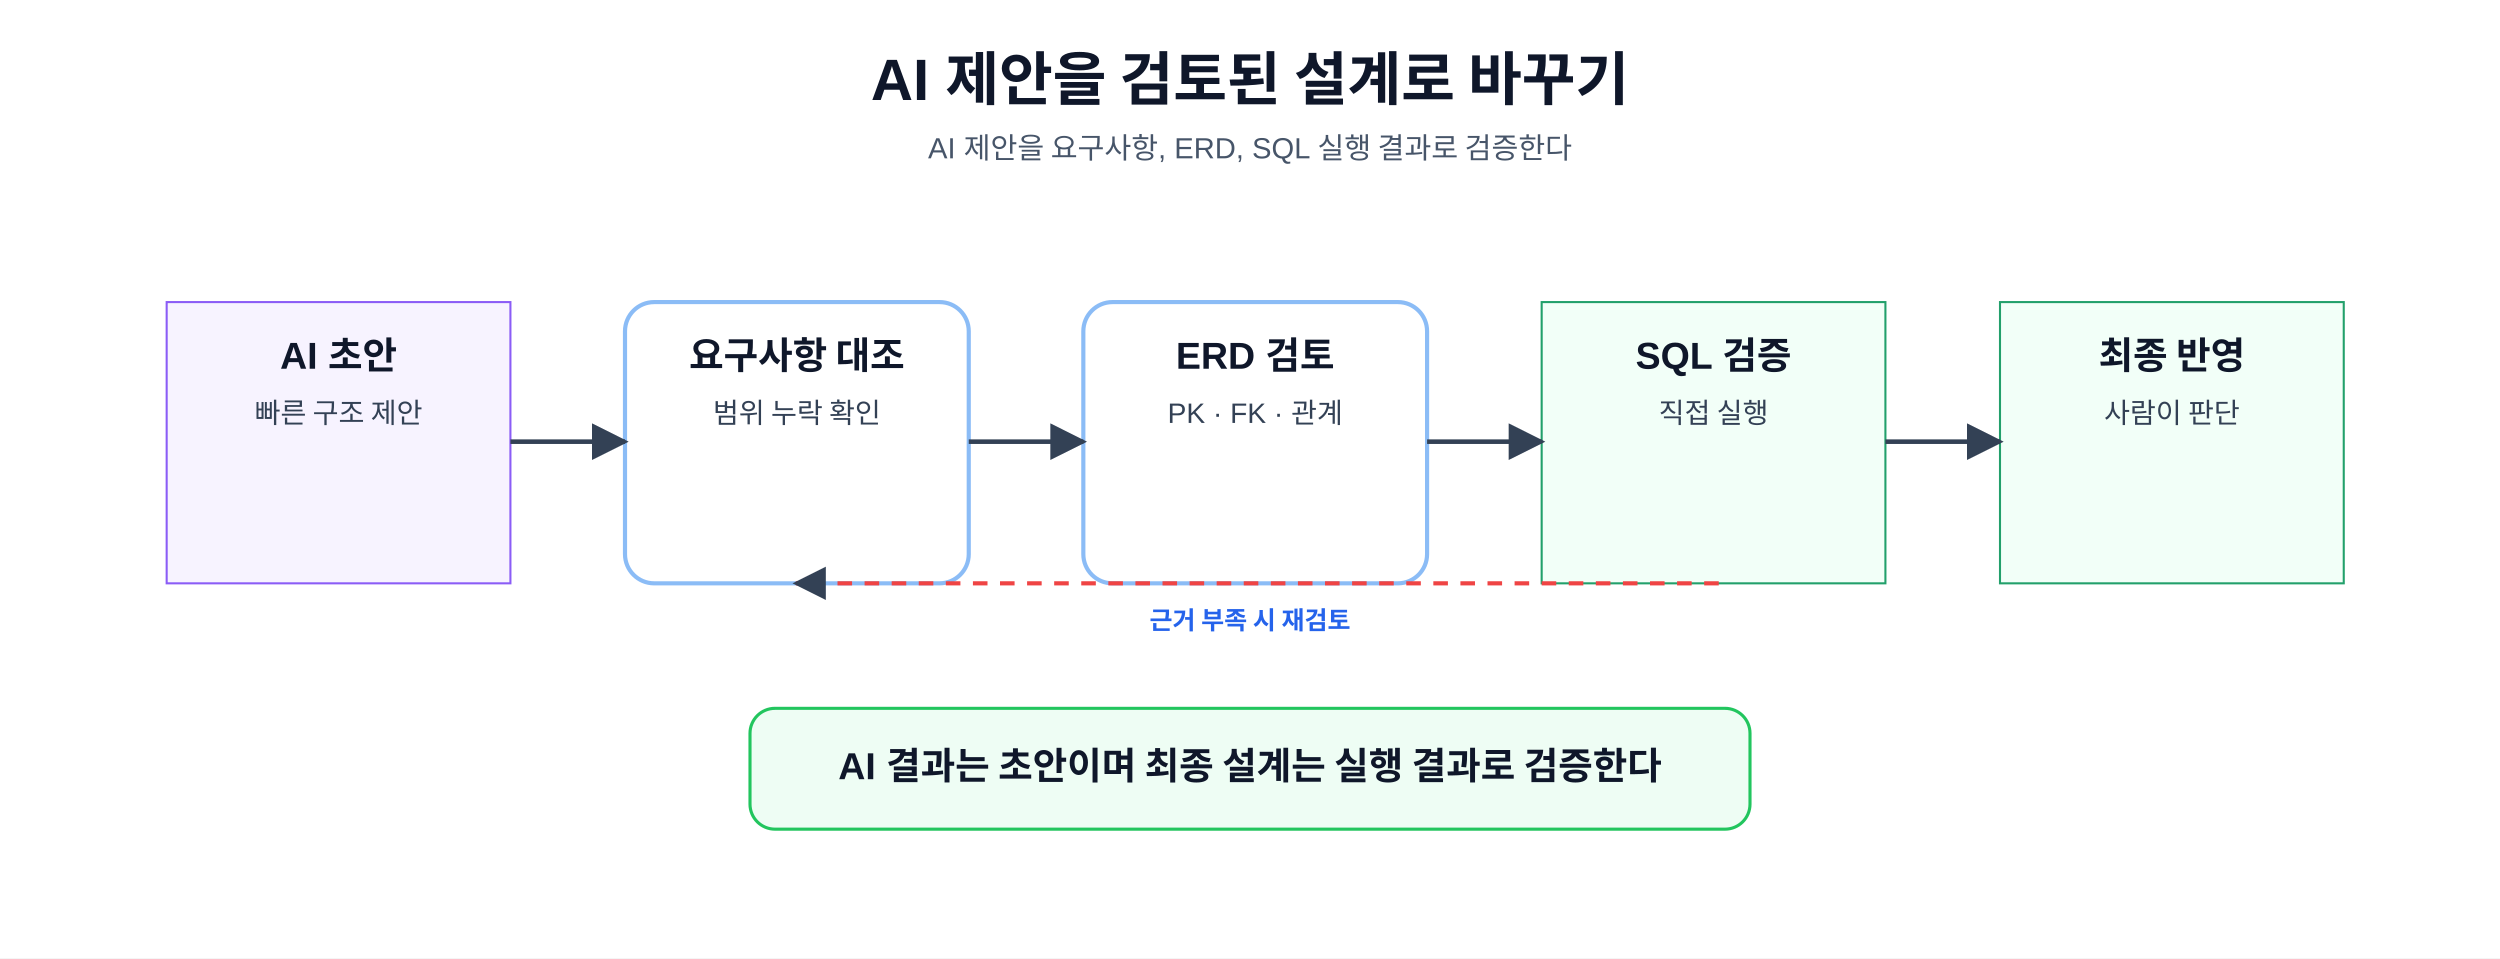
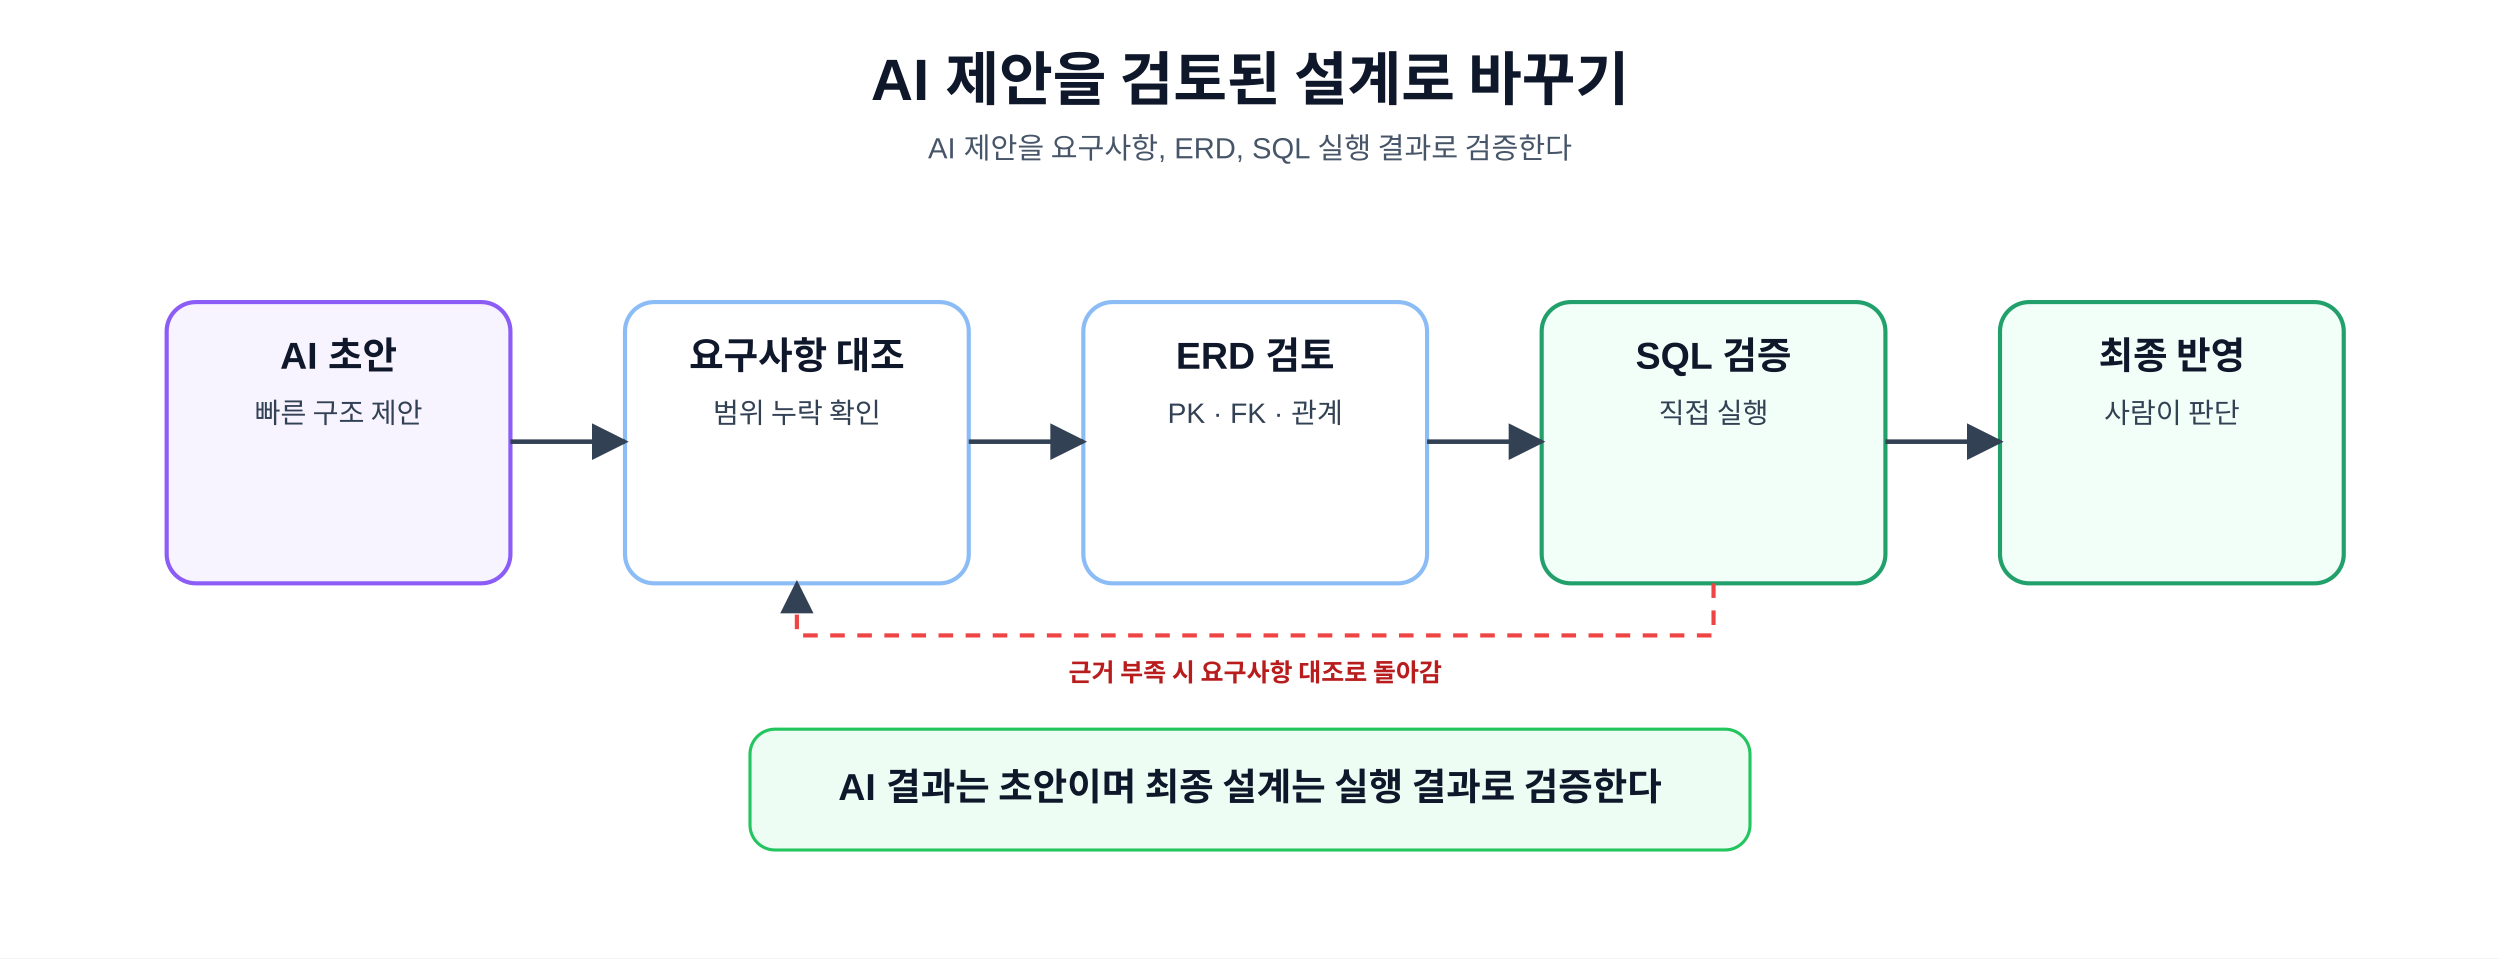
<svg xmlns="http://www.w3.org/2000/svg" width="100%" viewBox="0 0 1200 460" role="img" aria-labelledby="title desc">
  <defs>
    <marker id="arrow" viewBox="0 0 10 10" refX="9" refY="5" markerWidth="8" markerHeight="8" orient="auto">
      <path d="M0 0L10 5L0 10Z" fill="#334155" />
    </marker>
    <style>
- text{font-family:"Malgun Gothic", "Apple SD Gothic Neo", "Noto Sans KR", Arial, sans-serif;fill:#0f172a} .title{font-size:28px;font-weight:700;text-anchor:middle} .sub{font-size:14px;fill:#475569;text-anchor:middle} .box{fill:#fff;stroke:#8bbcf6;stroke-width:2;rx:14} .green{stroke:#22a06b;fill:#f2fff8} .orange{stroke:#f59e0b;fill:#fff8eb} .purple{stroke:#8b5cf6;fill:#f7f3ff} .head{font-size:18px;font-weight:700;text-anchor:middle} .body{font-size:13.5px;text-anchor:middle;fill:#334155} .code{font-family:Consolas, D2Coding, "Courier New", monospace;font-size:13px;font-weight:700;text-anchor:middle;fill:#1d4ed8} .arrow{stroke:#334155;stroke-width:2.2;fill:none;marker-end:url(#arrow)} .dash{stroke:#ef4444;stroke-width:2;fill:none;stroke-dasharray:7 6;marker-end:url(#arrow)} .tag{font-size:12px;font-weight:700;fill:#2563eb;text-anchor:middle} .pk{fill:#dbeafe;stroke:#2563eb;stroke-width:1.4} .fk{fill:#ffedd5;stroke:#f97316;stroke-width:1.4} .note{fill:#eefdf4;stroke:#22c55e;stroke-width:1.5;rx:12} .small{font-size:12.5px;text-anchor:middle;fill:#334155}
- </style>
+       text { font-family: "Malgun Gothic", "Apple SD Gothic Neo", "Noto Sans KR", Arial, sans-serif; fill: #0f172a; }
+       .title { font-size: 28px; font-weight: 700; text-anchor: middle; }
+       .sub { font-size: 14px; fill: #475569; text-anchor: middle; }
+       .box { fill: #ffffff; stroke: #8bbcf6; stroke-width: 2; rx: 14; }
+       .green { stroke: #22a06b; fill: #f2fff8; stroke-width: 2; rx: 14; }
+       .purple { stroke: #8b5cf6; fill: #f7f3ff; stroke-width: 2; rx: 14; }
+       .head { font-size: 18px; font-weight: 700; text-anchor: middle; }
+       .body { font-size: 13.5px; text-anchor: middle; fill: #334155; }
+       .arrow { stroke: #334155; stroke-width: 2.2; fill: none; marker-end: url(#arrow); }
+       .dash { stroke: #ef4444; stroke-width: 2; fill: none; stroke-dasharray: 7 6; marker-end: url(#arrow); }
+       .tag { font-size: 12px; font-weight: 700; fill: #b91c1c; text-anchor: middle; }
+       .note { fill: #eefdf4; stroke: #22c55e; stroke-width: 1.5; rx: 12; }
+     </style>
  </defs>
  <rect width="1200" height="460" fill="#ffffff" />
  <text x="600" y="48" class="title">AI 제안을 검토된 설계로 바꾸기</text>
  <text x="600" y="76" class="sub">AI 제안을 요구사항, ERD, SQL 실행 결과로 검증한다</text>
  <rect x="80" y="145" width="165" height="135" class="purple" />
  <text x="162.5" y="177" class="head">AI 초안</text>
  <text x="162.5" y="203" class="body">빠른 구조 제안</text>
  <rect x="300" y="145" width="165" height="135" class="box" />
  <text x="382.5" y="177" class="head">요구사항 대조</text>
  <text x="382.5" y="203" class="body">범위 누락 확인</text>
  <rect x="520" y="145" width="165" height="135" class="box" />
  <text x="602.5" y="177" class="head">ERD 검토</text>
  <text x="602.5" y="203" class="body">PK · FK · 관계</text>
  <rect x="740" y="145" width="165" height="135" class="green" />
  <text x="822.5" y="177" class="head">SQL 검증</text>
  <text x="822.5" y="203" class="body">직접 실행</text>
  <rect x="960" y="145" width="165" height="135" class="green" />
  <text x="1042.5" y="177" class="head">최종 반영</text>
  <text x="1042.5" y="203" class="body">사람이 판단</text>
-   <path d="M245 212 L300 212" class="arrow" />
-   <path d="M465 212 L520 212" class="arrow" />
-   <path d="M685 212 L740 212" class="arrow" />
-   <path d="M905 212 L960 212" class="arrow" />
-   <rect x="360" y="340" width="480" height="58" class="note" />
-   <text x="600" y="374" class="head">AI 결과는 초안이며 최종 설계는 실행 결과로 검증한다</text>
-   <path d="M825 280 L382 280" class="dash" />
-   <text x="600" y="302" class="tag">근거 부족 시 재검토</text>
+   <path d="M245 212 H300" class="arrow" />
+   <path d="M465 212 H520" class="arrow" />
+   <path d="M685 212 H740" class="arrow" />
+   <path d="M905 212 H960" class="arrow" />
+   <path d="M822.5 280 V305 H382.5 V280" class="dash" />
+   <text x="602.5" y="327" class="tag">근거 부족 시 요구사항 대조로 돌아감</text>
+   <rect x="360" y="350" width="480" height="58" class="note" />
+   <text x="600" y="384" class="head">AI 결과는 초안이며 최종 설계는 실행 결과로 검증한다</text>
</svg>
